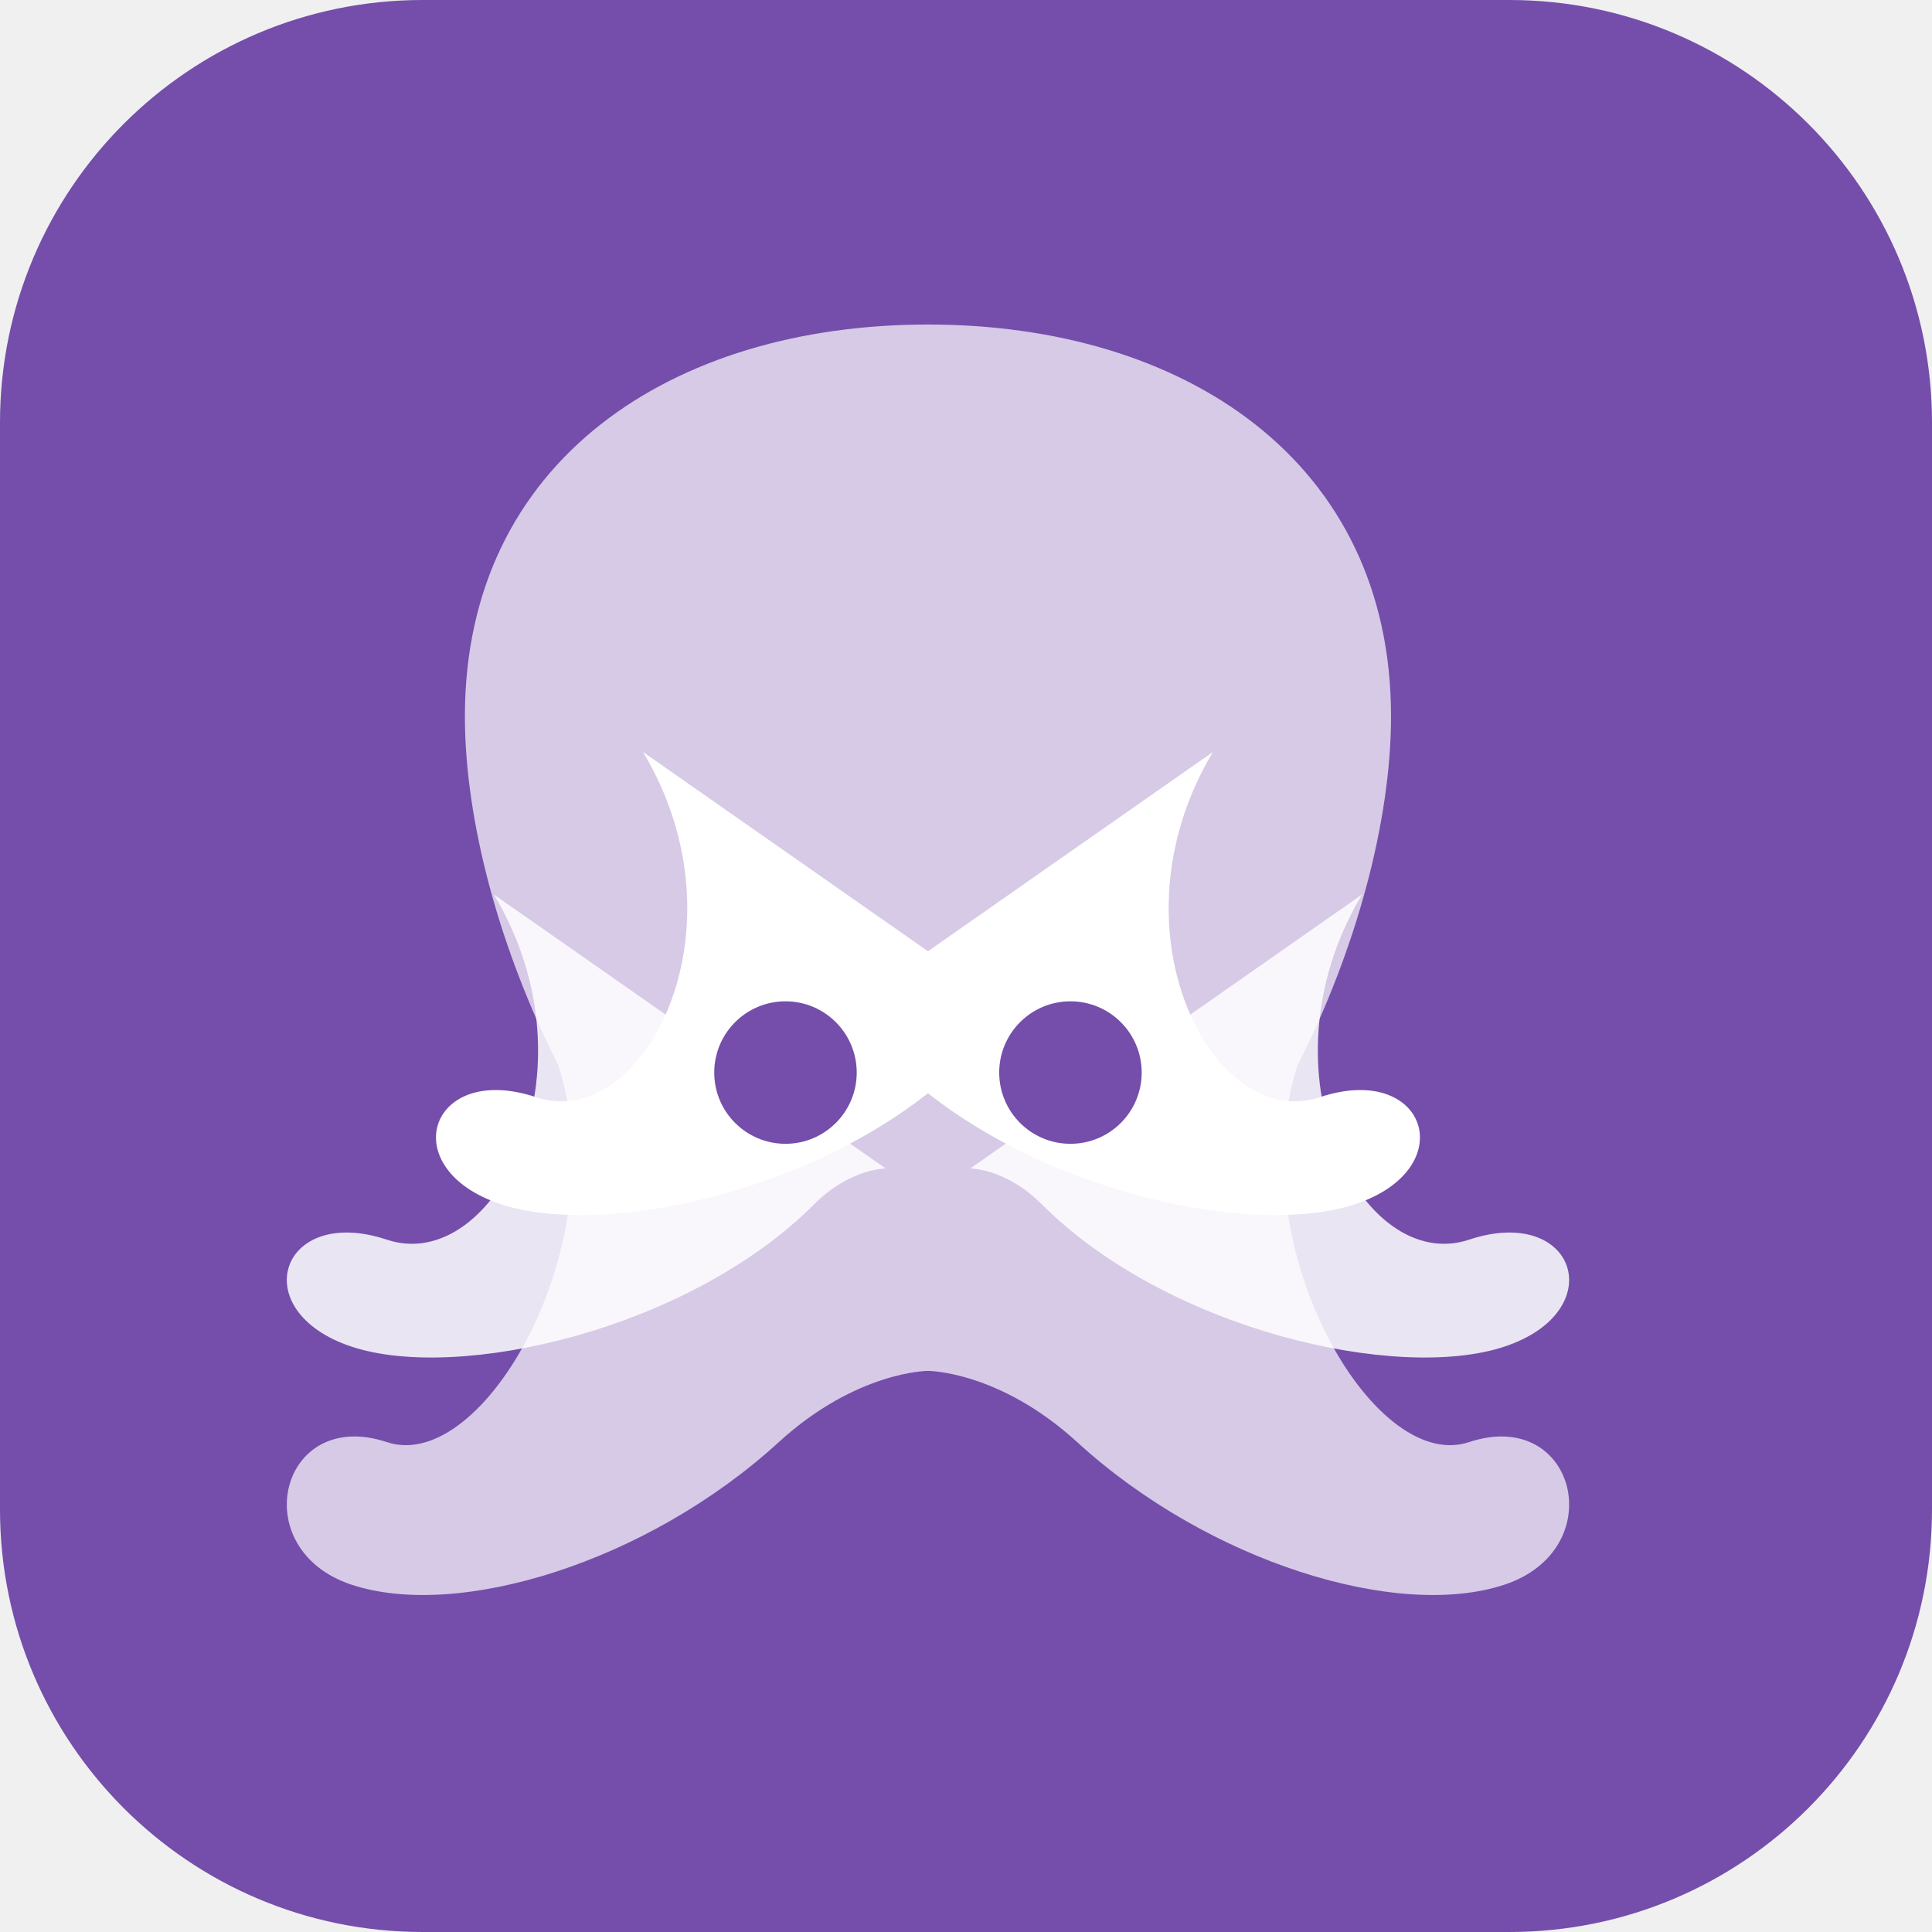
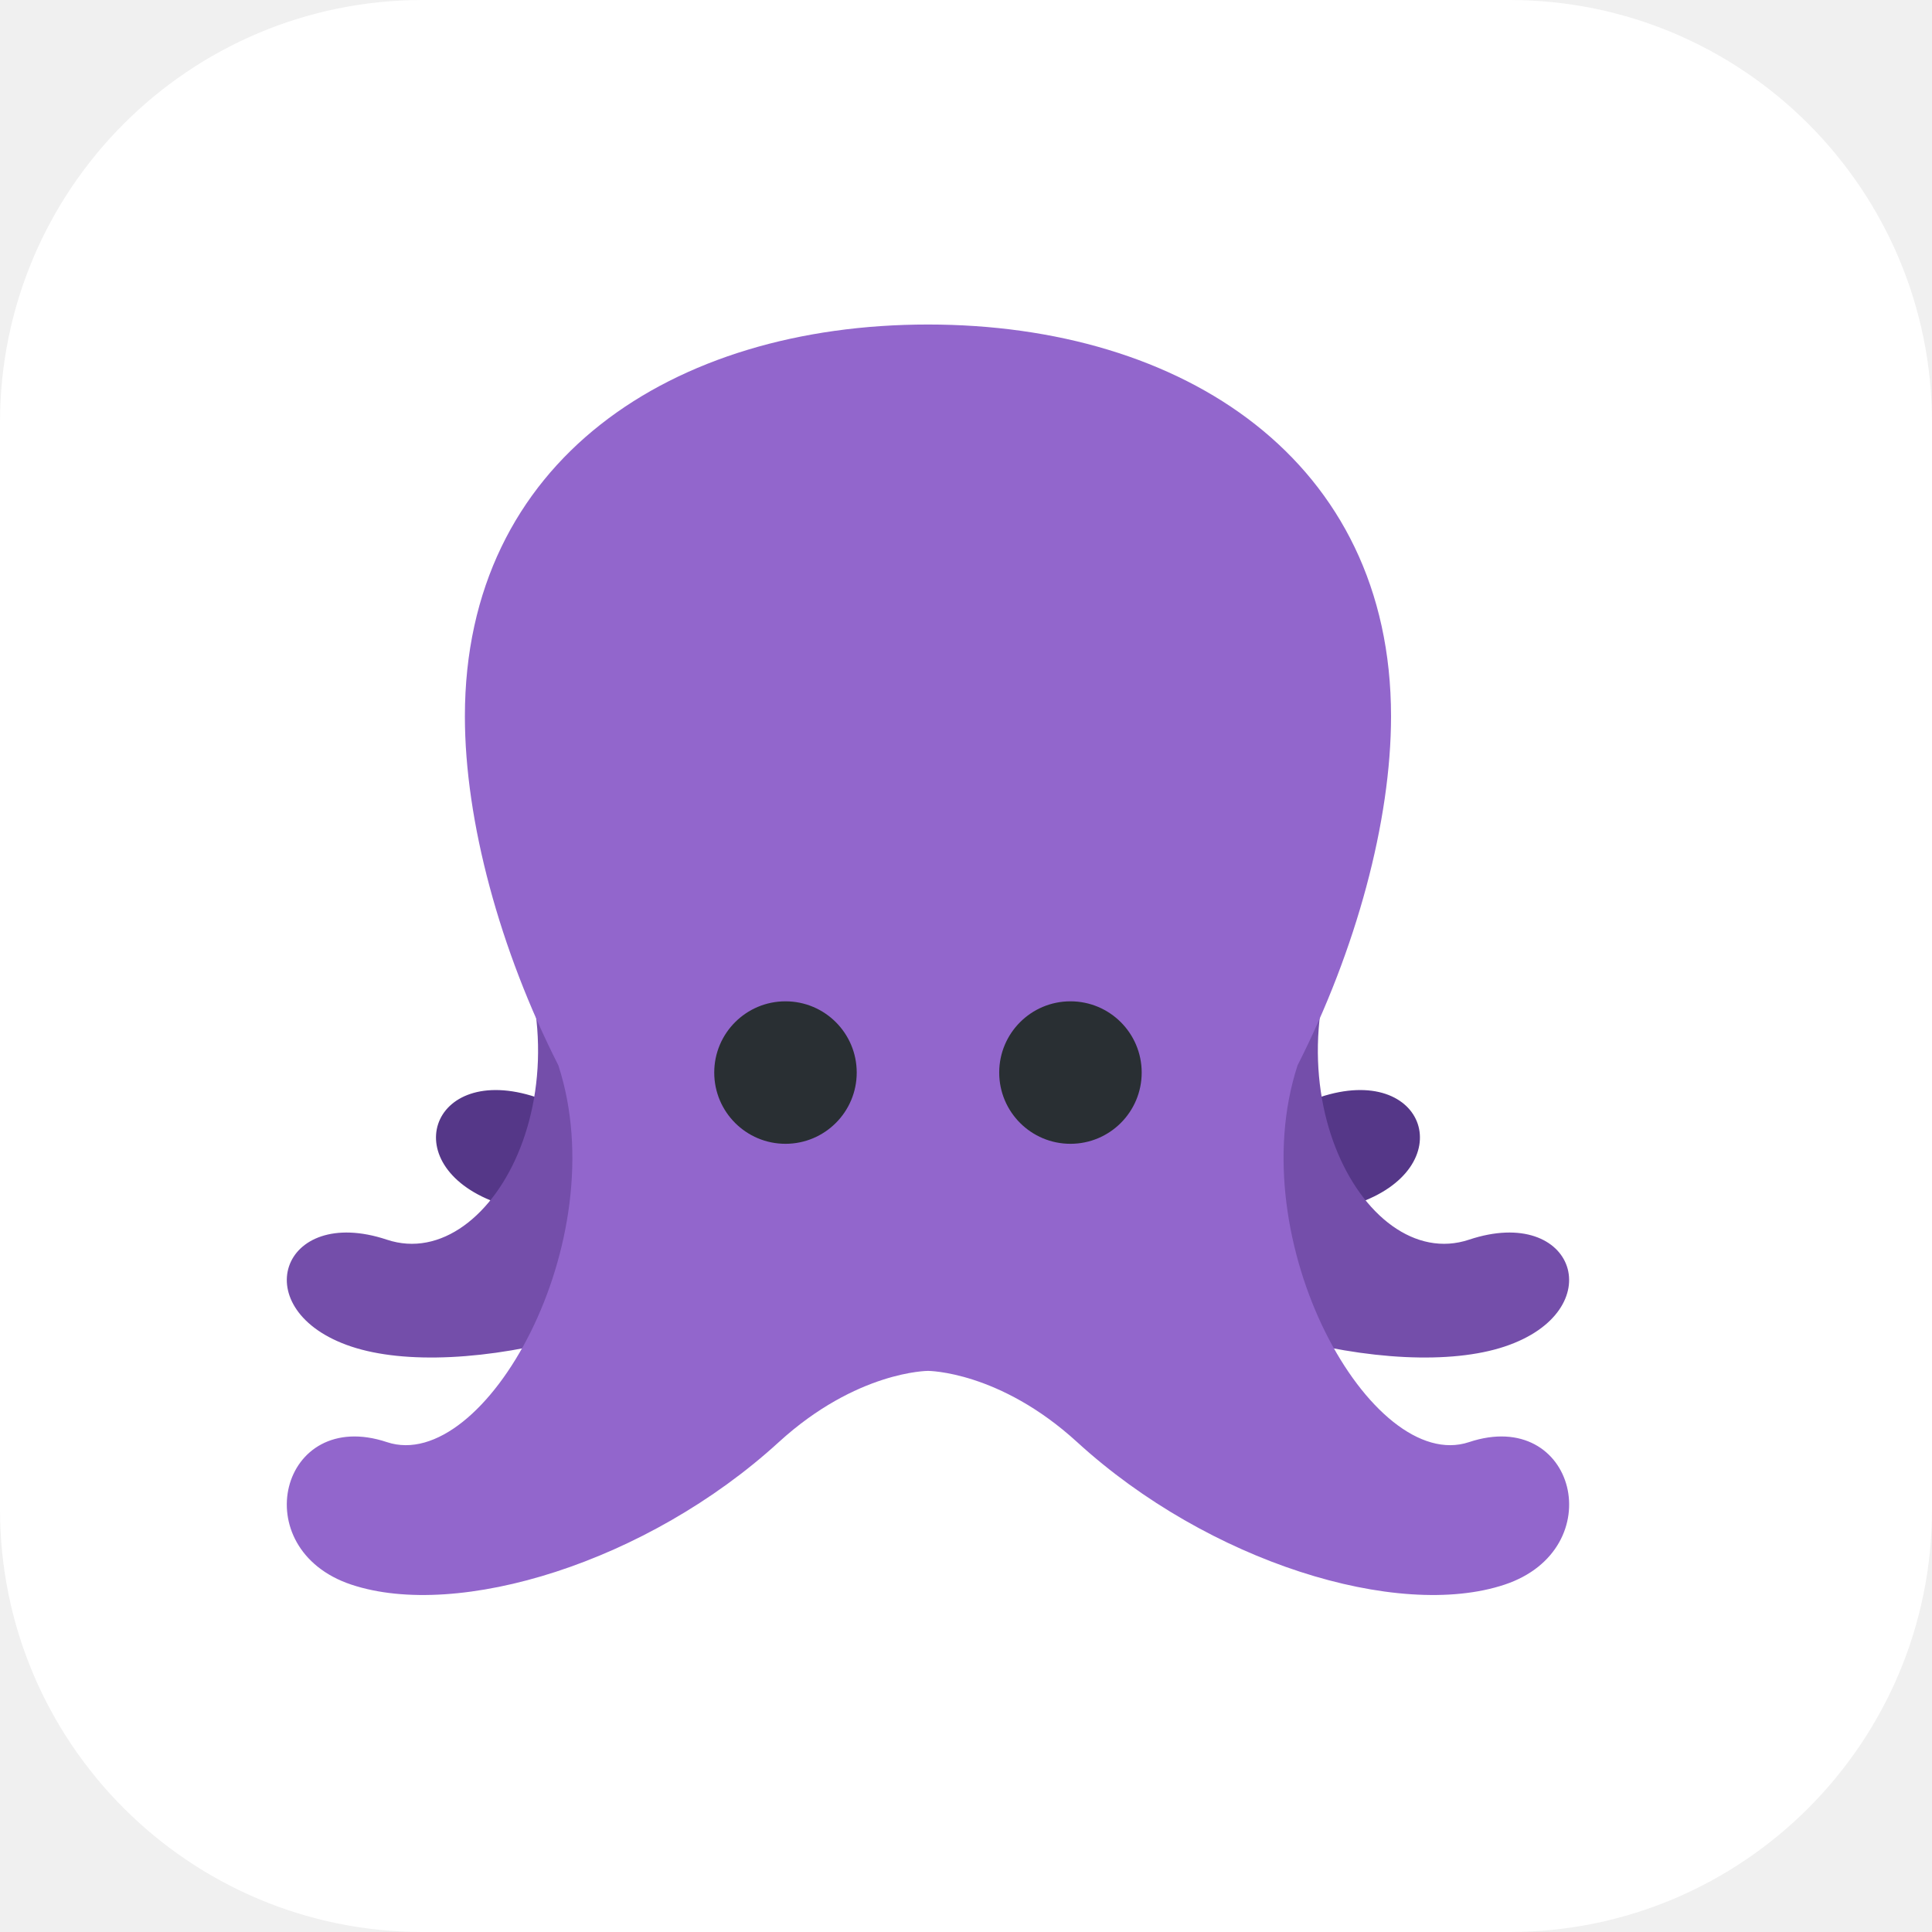
<svg xmlns="http://www.w3.org/2000/svg" width="512" height="512" viewBox="0 0 512 512" fill="none">
-   <rect width="512" height="512" rx="112" fill="#744EAA" />
-   <g transform="translate(76 86) scale(9.44)" fill="#FFFFFF">
-     <path d="m10 12c3 5 0 10.692-3 9.692s-4 2-1 3 9.465-.465 13-4c1-1 2-1 2-1z" />
-     <path d="m26 12c-3 5 0 10.692 3 9.692s4 2 1 3-9.465-.465-13-4c-1-1-2-1-2-1z" />
-     <path d="m30.188 16c-3 5 0 10.692 3 9.692s4 2 1 3-9.465-.465-13-4c-1-1-2-1-2-1zm-24.376 0c3 5 0 10.692-3 9.692s-4 2-1 3 9.465-.465 13-4c1-1 2-1 2-1z" opacity="0.85" />
-     <path d="m33.188 31.375c-2.729.91-6.425-5.626-4.812-10.578 1.646-3.243 2.624-6.857 2.624-9.797 0-7.18-5.82-11-13-11s-13 3.82-13 11c0 2.94.978 6.554 2.624 9.797 1.613 4.952-2.083 11.488-4.812 10.578-3-1-4 3-1 4s8.31-.627 12-4c2.189-2 4.189-2 4.189-2s2 0 4.188 2c3.69 3.373 9 5 12 4s1.999-5-1.001-4z" opacity="0.7" />
-   </g>
-   <g fill="#744EAA" transform="translate(76 86) scale(9.44)">
-     <circle cx="14" cy="21" r="2" />
-     <circle cx="22" cy="21" r="2" />
+   <rect width="512" height="512" rx="112" fill="#FFFFFF" />
+   <g transform="translate(76 86) scale(9.44)">
+     <path d="m10 12c3 5 0 10.692-3 9.692s-4 2-1 3 9.465-.465 13-4c1-1 2-1 2-1z" fill="#553788" />
+     <path d="m26 12c-3 5 0 10.692 3 9.692s4 2 1 3-9.465-.465-13-4c-1-1-2-1-2-1z" fill="#553788" />
+     <path d="m30.188 16c-3 5 0 10.692 3 9.692s4 2 1 3-9.465-.465-13-4c-1-1-2-1-2-1zm-24.376 0c3 5 0 10.692-3 9.692s-4 2-1 3 9.465-.465 13-4c1-1 2-1 2-1z" fill="#744eaa" />
+     <path d="m33.188 31.375c-2.729.91-6.425-5.626-4.812-10.578 1.646-3.243 2.624-6.857 2.624-9.797 0-7.18-5.82-11-13-11s-13 3.82-13 11c0 2.94.978 6.554 2.624 9.797 1.613 4.952-2.083 11.488-4.812 10.578-3-1-4 3-1 4s8.31-.627 12-4c2.189-2 4.189-2 4.189-2s2 0 4.188 2c3.69 3.373 9 5 12 4s1.999-5-1.001-4z" fill="#9266cc" />
+     <g fill="#292f33">
+       <circle cx="14" cy="21" r="2" />
+       <circle cx="22" cy="21" r="2" />
+     </g>
  </g>
</svg>
